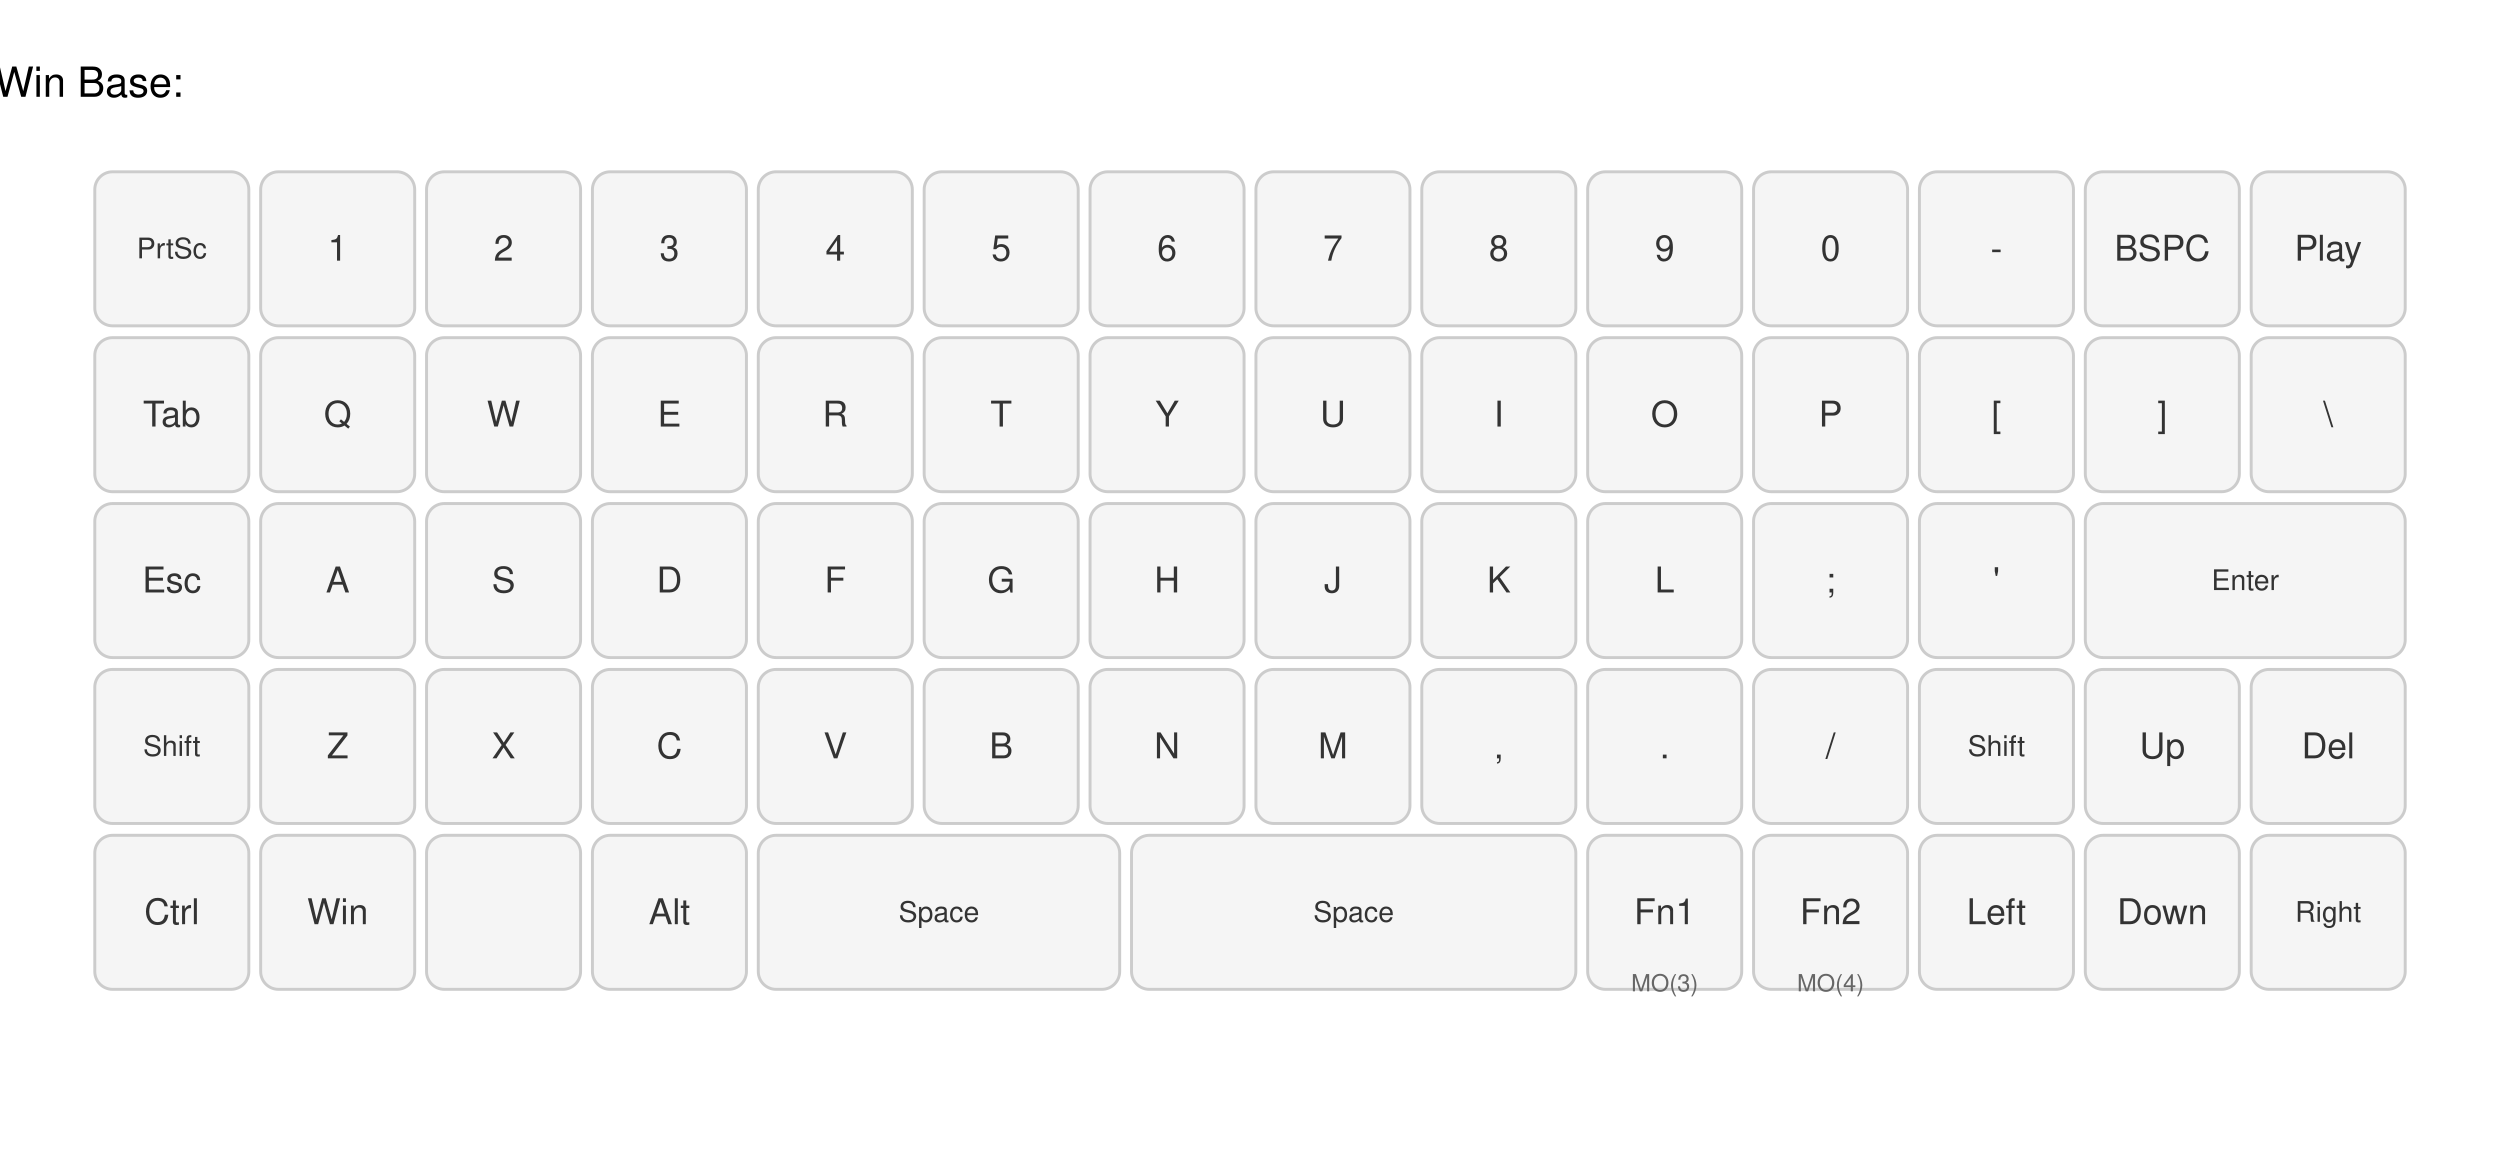
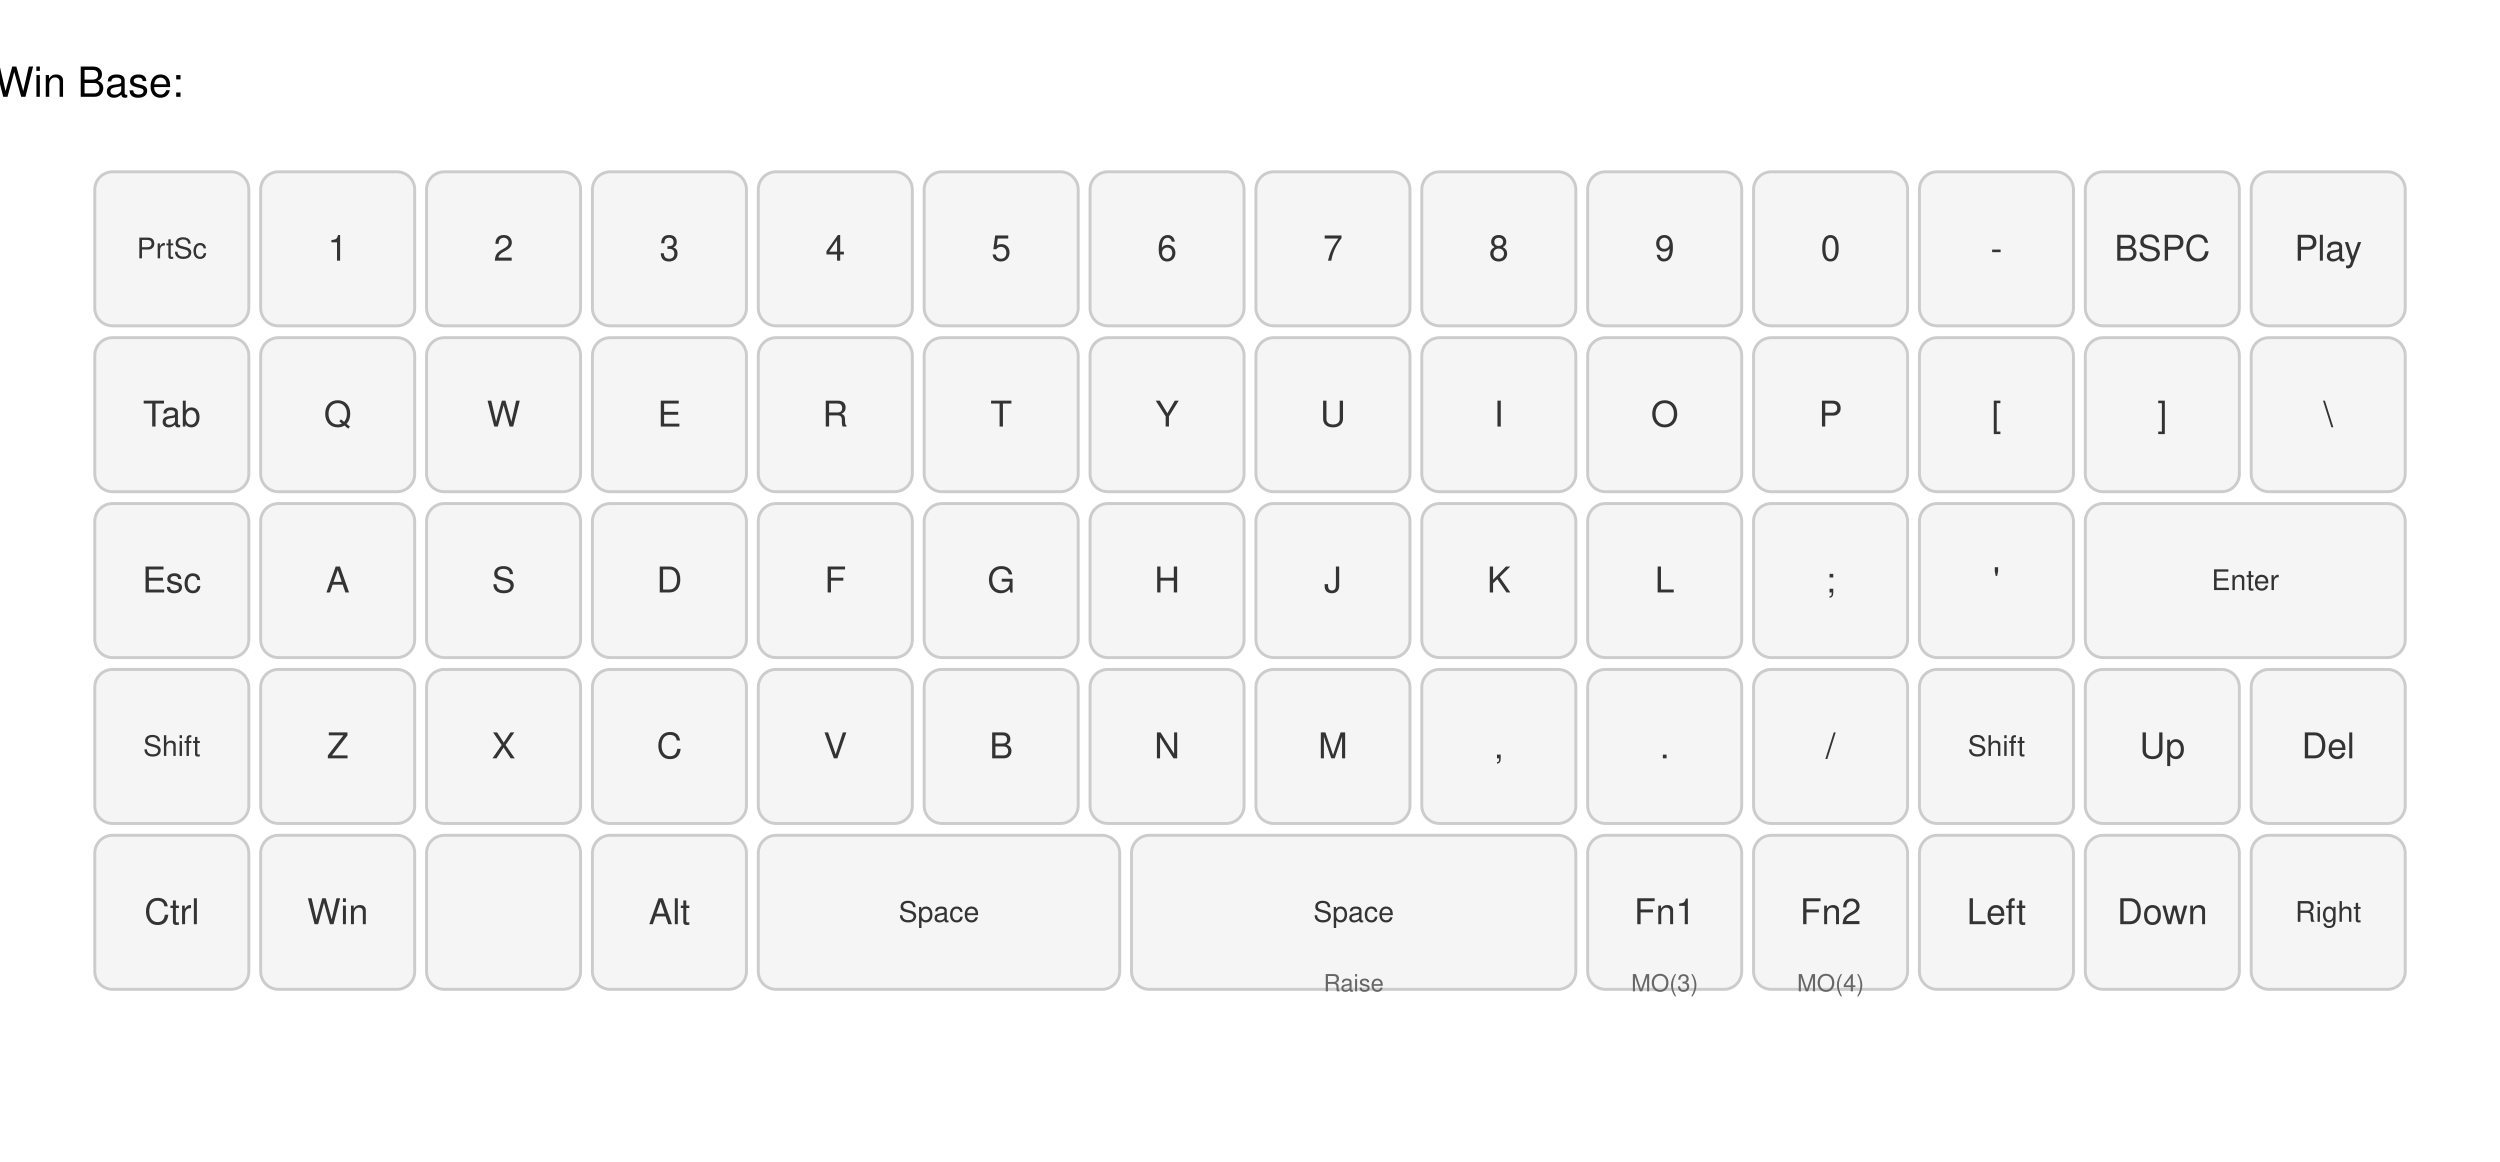
<svg xmlns="http://www.w3.org/2000/svg" width="844" height="392" viewBox="0 0 844 392" class="keymap">
  <style>svg {
  font-family: -apple-system, BlinkMacSystemFont, "SF Pro Text", "Helvetica Neue", Helvetica, Arial, sans-serif;
  font-size: 14px;
  font-kerning: normal;
  text-rendering: optimizeLegibility;
}
text { text-anchor: middle; dominant-baseline: middle; }
rect.key { fill: #f5f5f5; stroke: #cccccc; }
rect.held { fill: #a8d8ea; }
text.tap { font-size: 12px; fill: #333333; }
text.hold { font-size: 10px; fill: #666666; }
/* RGB layer indicator borders */
.rgb-magenta &gt; rect { stroke: #ff00ff; stroke-width: 2.5; }
.rgb-blue &gt; rect { stroke: #4488ff; stroke-width: 2.5; }
.rgb-yellow &gt; rect { stroke: #ffaa00; stroke-width: 2.5; }
.rgb-cyan &gt; rect { stroke: #00dddd; stroke-width: 2.5; }
.rgb-green &gt; rect { stroke: #44dd44; stroke-width: 2.5; }
.rgb-green-dark &gt; rect { stroke: #228822; stroke-width: 2.5; }
.rgb-red &gt; rect { stroke: #ff4444; stroke-width: 2.5; }
.rgb-orange &gt; rect { stroke: #ff8000; stroke-width: 2.5; }
</style>
  <g transform="translate(30, 0)" class="layer-Win Base">
    <text x="0" y="28" class="label" id="Win-Base">Win Base:</text>
    <g transform="translate(0, 56)">
      <g transform="translate(28, 28)" class="key keypos-0">
        <rect rx="6" ry="6" x="-26" y="-26" width="52" height="52" class="key" />
        <text x="0" y="0" class="key tap">
          <tspan style="font-size: 80%">PrtSc</tspan>
        </text>
      </g>
      <g transform="translate(84, 28)" class="key keypos-1">
        <rect rx="6" ry="6" x="-26" y="-26" width="52" height="52" class="key" />
        <text x="0" y="0" class="key tap">1</text>
      </g>
      <g transform="translate(140, 28)" class="key keypos-2">
        <rect rx="6" ry="6" x="-26" y="-26" width="52" height="52" class="key" />
        <text x="0" y="0" class="key tap">2</text>
      </g>
      <g transform="translate(196, 28)" class="key keypos-3">
        <rect rx="6" ry="6" x="-26" y="-26" width="52" height="52" class="key" />
        <text x="0" y="0" class="key tap">3</text>
      </g>
      <g transform="translate(252, 28)" class="key keypos-4">
        <rect rx="6" ry="6" x="-26" y="-26" width="52" height="52" class="key" />
        <text x="0" y="0" class="key tap">4</text>
      </g>
      <g transform="translate(308, 28)" class="key keypos-5">
        <rect rx="6" ry="6" x="-26" y="-26" width="52" height="52" class="key" />
        <text x="0" y="0" class="key tap">5</text>
      </g>
      <g transform="translate(364, 28)" class="key keypos-6">
        <rect rx="6" ry="6" x="-26" y="-26" width="52" height="52" class="key" />
        <text x="0" y="0" class="key tap">6</text>
      </g>
      <g transform="translate(420, 28)" class="key keypos-7">
        <rect rx="6" ry="6" x="-26" y="-26" width="52" height="52" class="key" />
        <text x="0" y="0" class="key tap">7</text>
      </g>
      <g transform="translate(476, 28)" class="key keypos-8">
        <rect rx="6" ry="6" x="-26" y="-26" width="52" height="52" class="key" />
        <text x="0" y="0" class="key tap">8</text>
      </g>
      <g transform="translate(532, 28)" class="key keypos-9">
        <rect rx="6" ry="6" x="-26" y="-26" width="52" height="52" class="key" />
        <text x="0" y="0" class="key tap">9</text>
      </g>
      <g transform="translate(588, 28)" class="key keypos-10">
        <rect rx="6" ry="6" x="-26" y="-26" width="52" height="52" class="key" />
        <text x="0" y="0" class="key tap">0</text>
      </g>
      <g transform="translate(644, 28)" class="key keypos-11">
        <rect rx="6" ry="6" x="-26" y="-26" width="52" height="52" class="key" />
        <text x="0" y="0" class="key tap">-</text>
      </g>
      <g transform="translate(700, 28)" class="key keypos-12">
        <rect rx="6" ry="6" x="-26" y="-26" width="52" height="52" class="key" />
        <text x="0" y="0" class="key tap">BSPC</text>
      </g>
      <g transform="translate(756, 28)" class="key keypos-13">
        <rect rx="6" ry="6" x="-26" y="-26" width="52" height="52" class="key" />
        <text x="0" y="0" class="key tap">Play</text>
      </g>
      <g transform="translate(28, 84)" class="key keypos-14">
        <rect rx="6" ry="6" x="-26" y="-26" width="52" height="52" class="key" />
        <text x="0" y="0" class="key tap">Tab</text>
      </g>
      <g transform="translate(84, 84)" class="key keypos-15">
        <rect rx="6" ry="6" x="-26" y="-26" width="52" height="52" class="key" />
        <text x="0" y="0" class="key tap">Q</text>
      </g>
      <g transform="translate(140, 84)" class="key keypos-16">
        <rect rx="6" ry="6" x="-26" y="-26" width="52" height="52" class="key" />
        <text x="0" y="0" class="key tap">W</text>
      </g>
      <g transform="translate(196, 84)" class="key keypos-17">
        <rect rx="6" ry="6" x="-26" y="-26" width="52" height="52" class="key" />
        <text x="0" y="0" class="key tap">E</text>
      </g>
      <g transform="translate(252, 84)" class="key keypos-18">
        <rect rx="6" ry="6" x="-26" y="-26" width="52" height="52" class="key" />
        <text x="0" y="0" class="key tap">R</text>
      </g>
      <g transform="translate(308, 84)" class="key keypos-19">
        <rect rx="6" ry="6" x="-26" y="-26" width="52" height="52" class="key" />
        <text x="0" y="0" class="key tap">T</text>
      </g>
      <g transform="translate(364, 84)" class="key keypos-20">
        <rect rx="6" ry="6" x="-26" y="-26" width="52" height="52" class="key" />
        <text x="0" y="0" class="key tap">Y</text>
      </g>
      <g transform="translate(420, 84)" class="key keypos-21">
        <rect rx="6" ry="6" x="-26" y="-26" width="52" height="52" class="key" />
        <text x="0" y="0" class="key tap">U</text>
      </g>
      <g transform="translate(476, 84)" class="key keypos-22">
        <rect rx="6" ry="6" x="-26" y="-26" width="52" height="52" class="key" />
        <text x="0" y="0" class="key tap">I</text>
      </g>
      <g transform="translate(532, 84)" class="key keypos-23">
        <rect rx="6" ry="6" x="-26" y="-26" width="52" height="52" class="key" />
        <text x="0" y="0" class="key tap">O</text>
      </g>
      <g transform="translate(588, 84)" class="key keypos-24">
        <rect rx="6" ry="6" x="-26" y="-26" width="52" height="52" class="key" />
        <text x="0" y="0" class="key tap">P</text>
      </g>
      <g transform="translate(644, 84)" class="key keypos-25">
        <rect rx="6" ry="6" x="-26" y="-26" width="52" height="52" class="key" />
        <text x="0" y="0" class="key tap">[</text>
      </g>
      <g transform="translate(700, 84)" class="key keypos-26">
        <rect rx="6" ry="6" x="-26" y="-26" width="52" height="52" class="key" />
        <text x="0" y="0" class="key tap">]</text>
      </g>
      <g transform="translate(756, 84)" class="key keypos-27">
        <rect rx="6" ry="6" x="-26" y="-26" width="52" height="52" class="key" />
        <text x="0" y="0" class="key tap">\</text>
      </g>
      <g transform="translate(28, 140)" class="key keypos-28">
        <rect rx="6" ry="6" x="-26" y="-26" width="52" height="52" class="key" />
        <text x="0" y="0" class="key tap">Esc</text>
      </g>
      <g transform="translate(84, 140)" class="key keypos-29">
        <rect rx="6" ry="6" x="-26" y="-26" width="52" height="52" class="key" />
        <text x="0" y="0" class="key tap">A</text>
      </g>
      <g transform="translate(140, 140)" class="key keypos-30">
        <rect rx="6" ry="6" x="-26" y="-26" width="52" height="52" class="key" />
        <text x="0" y="0" class="key tap">S</text>
      </g>
      <g transform="translate(196, 140)" class="key keypos-31">
        <rect rx="6" ry="6" x="-26" y="-26" width="52" height="52" class="key" />
        <text x="0" y="0" class="key tap">D</text>
      </g>
      <g transform="translate(252, 140)" class="key keypos-32">
        <rect rx="6" ry="6" x="-26" y="-26" width="52" height="52" class="key" />
        <text x="0" y="0" class="key tap">F</text>
      </g>
      <g transform="translate(308, 140)" class="key keypos-33">
        <rect rx="6" ry="6" x="-26" y="-26" width="52" height="52" class="key" />
        <text x="0" y="0" class="key tap">G</text>
      </g>
      <g transform="translate(364, 140)" class="key keypos-34">
        <rect rx="6" ry="6" x="-26" y="-26" width="52" height="52" class="key" />
        <text x="0" y="0" class="key tap">H</text>
      </g>
      <g transform="translate(420, 140)" class="key keypos-35">
        <rect rx="6" ry="6" x="-26" y="-26" width="52" height="52" class="key" />
        <text x="0" y="0" class="key tap">J</text>
      </g>
      <g transform="translate(476, 140)" class="key keypos-36">
        <rect rx="6" ry="6" x="-26" y="-26" width="52" height="52" class="key" />
        <text x="0" y="0" class="key tap">K</text>
      </g>
      <g transform="translate(532, 140)" class="key keypos-37">
        <rect rx="6" ry="6" x="-26" y="-26" width="52" height="52" class="key" />
        <text x="0" y="0" class="key tap">L</text>
      </g>
      <g transform="translate(588, 140)" class="key keypos-38">
        <rect rx="6" ry="6" x="-26" y="-26" width="52" height="52" class="key" />
        <text x="0" y="0" class="key tap">;</text>
      </g>
      <g transform="translate(644, 140)" class="key keypos-39">
        <rect rx="6" ry="6" x="-26" y="-26" width="52" height="52" class="key" />
        <text x="0" y="0" class="key tap">'</text>
      </g>
      <g transform="translate(728, 140)" class="key keypos-40">
        <rect rx="6" ry="6" x="-54" y="-26" width="108" height="52" class="key" />
        <text x="0" y="0" class="key tap">
          <tspan style="font-size: 80%">Enter</tspan>
        </text>
      </g>
      <g transform="translate(28, 196)" class="key keypos-41">
        <rect rx="6" ry="6" x="-26" y="-26" width="52" height="52" class="key" />
        <text x="0" y="0" class="key tap">
          <tspan style="font-size: 80%">Shift</tspan>
        </text>
      </g>
      <g transform="translate(84, 196)" class="key keypos-42">
        <rect rx="6" ry="6" x="-26" y="-26" width="52" height="52" class="key" />
        <text x="0" y="0" class="key tap">Z</text>
      </g>
      <g transform="translate(140, 196)" class="key keypos-43">
        <rect rx="6" ry="6" x="-26" y="-26" width="52" height="52" class="key" />
        <text x="0" y="0" class="key tap">X</text>
      </g>
      <g transform="translate(196, 196)" class="key keypos-44">
        <rect rx="6" ry="6" x="-26" y="-26" width="52" height="52" class="key" />
        <text x="0" y="0" class="key tap">C</text>
      </g>
      <g transform="translate(252, 196)" class="key keypos-45">
        <rect rx="6" ry="6" x="-26" y="-26" width="52" height="52" class="key" />
        <text x="0" y="0" class="key tap">V</text>
      </g>
      <g transform="translate(308, 196)" class="key keypos-46">
        <rect rx="6" ry="6" x="-26" y="-26" width="52" height="52" class="key" />
        <text x="0" y="0" class="key tap">B</text>
      </g>
      <g transform="translate(364, 196)" class="key keypos-47">
        <rect rx="6" ry="6" x="-26" y="-26" width="52" height="52" class="key" />
        <text x="0" y="0" class="key tap">N</text>
      </g>
      <g transform="translate(420, 196)" class="key keypos-48">
        <rect rx="6" ry="6" x="-26" y="-26" width="52" height="52" class="key" />
        <text x="0" y="0" class="key tap">M</text>
      </g>
      <g transform="translate(476, 196)" class="key keypos-49">
        <rect rx="6" ry="6" x="-26" y="-26" width="52" height="52" class="key" />
        <text x="0" y="0" class="key tap">,</text>
      </g>
      <g transform="translate(532, 196)" class="key keypos-50">
        <rect rx="6" ry="6" x="-26" y="-26" width="52" height="52" class="key" />
        <text x="0" y="0" class="key tap">.</text>
      </g>
      <g transform="translate(588, 196)" class="key keypos-51">
        <rect rx="6" ry="6" x="-26" y="-26" width="52" height="52" class="key" />
        <text x="0" y="0" class="key tap">/</text>
      </g>
      <g transform="translate(644, 196)" class="key keypos-52">
        <rect rx="6" ry="6" x="-26" y="-26" width="52" height="52" class="key" />
        <text x="0" y="0" class="key tap">
          <tspan style="font-size: 80%">Shift</tspan>
        </text>
      </g>
      <g transform="translate(700, 196)" class="key keypos-53">
        <rect rx="6" ry="6" x="-26" y="-26" width="52" height="52" class="key" />
        <text x="0" y="0" class="key tap">Up</text>
      </g>
      <g transform="translate(756, 196)" class="key keypos-54">
        <rect rx="6" ry="6" x="-26" y="-26" width="52" height="52" class="key" />
        <text x="0" y="0" class="key tap">Del</text>
      </g>
      <g transform="translate(28, 252)" class="key keypos-55">
        <rect rx="6" ry="6" x="-26" y="-26" width="52" height="52" class="key" />
        <text x="0" y="0" class="key tap">Ctrl</text>
      </g>
      <g transform="translate(84, 252)" class="key keypos-56">
        <rect rx="6" ry="6" x="-26" y="-26" width="52" height="52" class="key" />
        <text x="0" y="0" class="key tap">Win</text>
      </g>
      <g transform="translate(140, 252)" class="key keypos-57">
        <rect rx="6" ry="6" x="-26" y="-26" width="52" height="52" class="key" />
      </g>
      <g transform="translate(196, 252)" class="key keypos-58">
        <rect rx="6" ry="6" x="-26" y="-26" width="52" height="52" class="key" />
        <text x="0" y="0" class="key tap">Alt</text>
      </g>
      <g transform="translate(287, 252)" class="key keypos-59">
        <rect rx="6" ry="6" x="-61" y="-26" width="122" height="52" class="key" />
        <text x="0" y="0" class="key tap">
          <tspan style="font-size: 80%">Space</tspan>
        </text>
      </g>
      <g transform="translate(427, 252)" class="key keypos-60">
        <rect rx="6" ry="6" x="-75" y="-26" width="150" height="52" class="key" />
        <text x="0" y="0" class="key tap">
          <tspan style="font-size: 80%">Space</tspan>
        </text>
+         <text x="0" y="24" class="key hold">
+           <tspan style="font-size: 80%">Raise</tspan>
+         </text>
      </g>
      <g transform="translate(532, 252)" class="key keypos-61">
        <rect rx="6" ry="6" x="-26" y="-26" width="52" height="52" class="key" />
        <text x="0" y="0" class="key tap">Fn1</text>
        <text x="0" y="24" class="key hold">
          <tspan style="font-size: 80%">MO(3)</tspan>
        </text>
      </g>
      <g transform="translate(588, 252)" class="key keypos-62">
        <rect rx="6" ry="6" x="-26" y="-26" width="52" height="52" class="key" />
        <text x="0" y="0" class="key tap">Fn2</text>
        <text x="0" y="24" class="key hold">
          <tspan style="font-size: 80%">MO(4)</tspan>
        </text>
      </g>
      <g transform="translate(644, 252)" class="key keypos-63">
        <rect rx="6" ry="6" x="-26" y="-26" width="52" height="52" class="key" />
        <text x="0" y="0" class="key tap">Left</text>
      </g>
      <g transform="translate(700, 252)" class="key keypos-64">
        <rect rx="6" ry="6" x="-26" y="-26" width="52" height="52" class="key" />
        <text x="0" y="0" class="key tap">Down</text>
      </g>
      <g transform="translate(756, 252)" class="key keypos-65">
        <rect rx="6" ry="6" x="-26" y="-26" width="52" height="52" class="key" />
        <text x="0" y="0" class="key tap">
          <tspan style="font-size: 80%">Right</tspan>
        </text>
      </g>
    </g>
  </g>
</svg>
